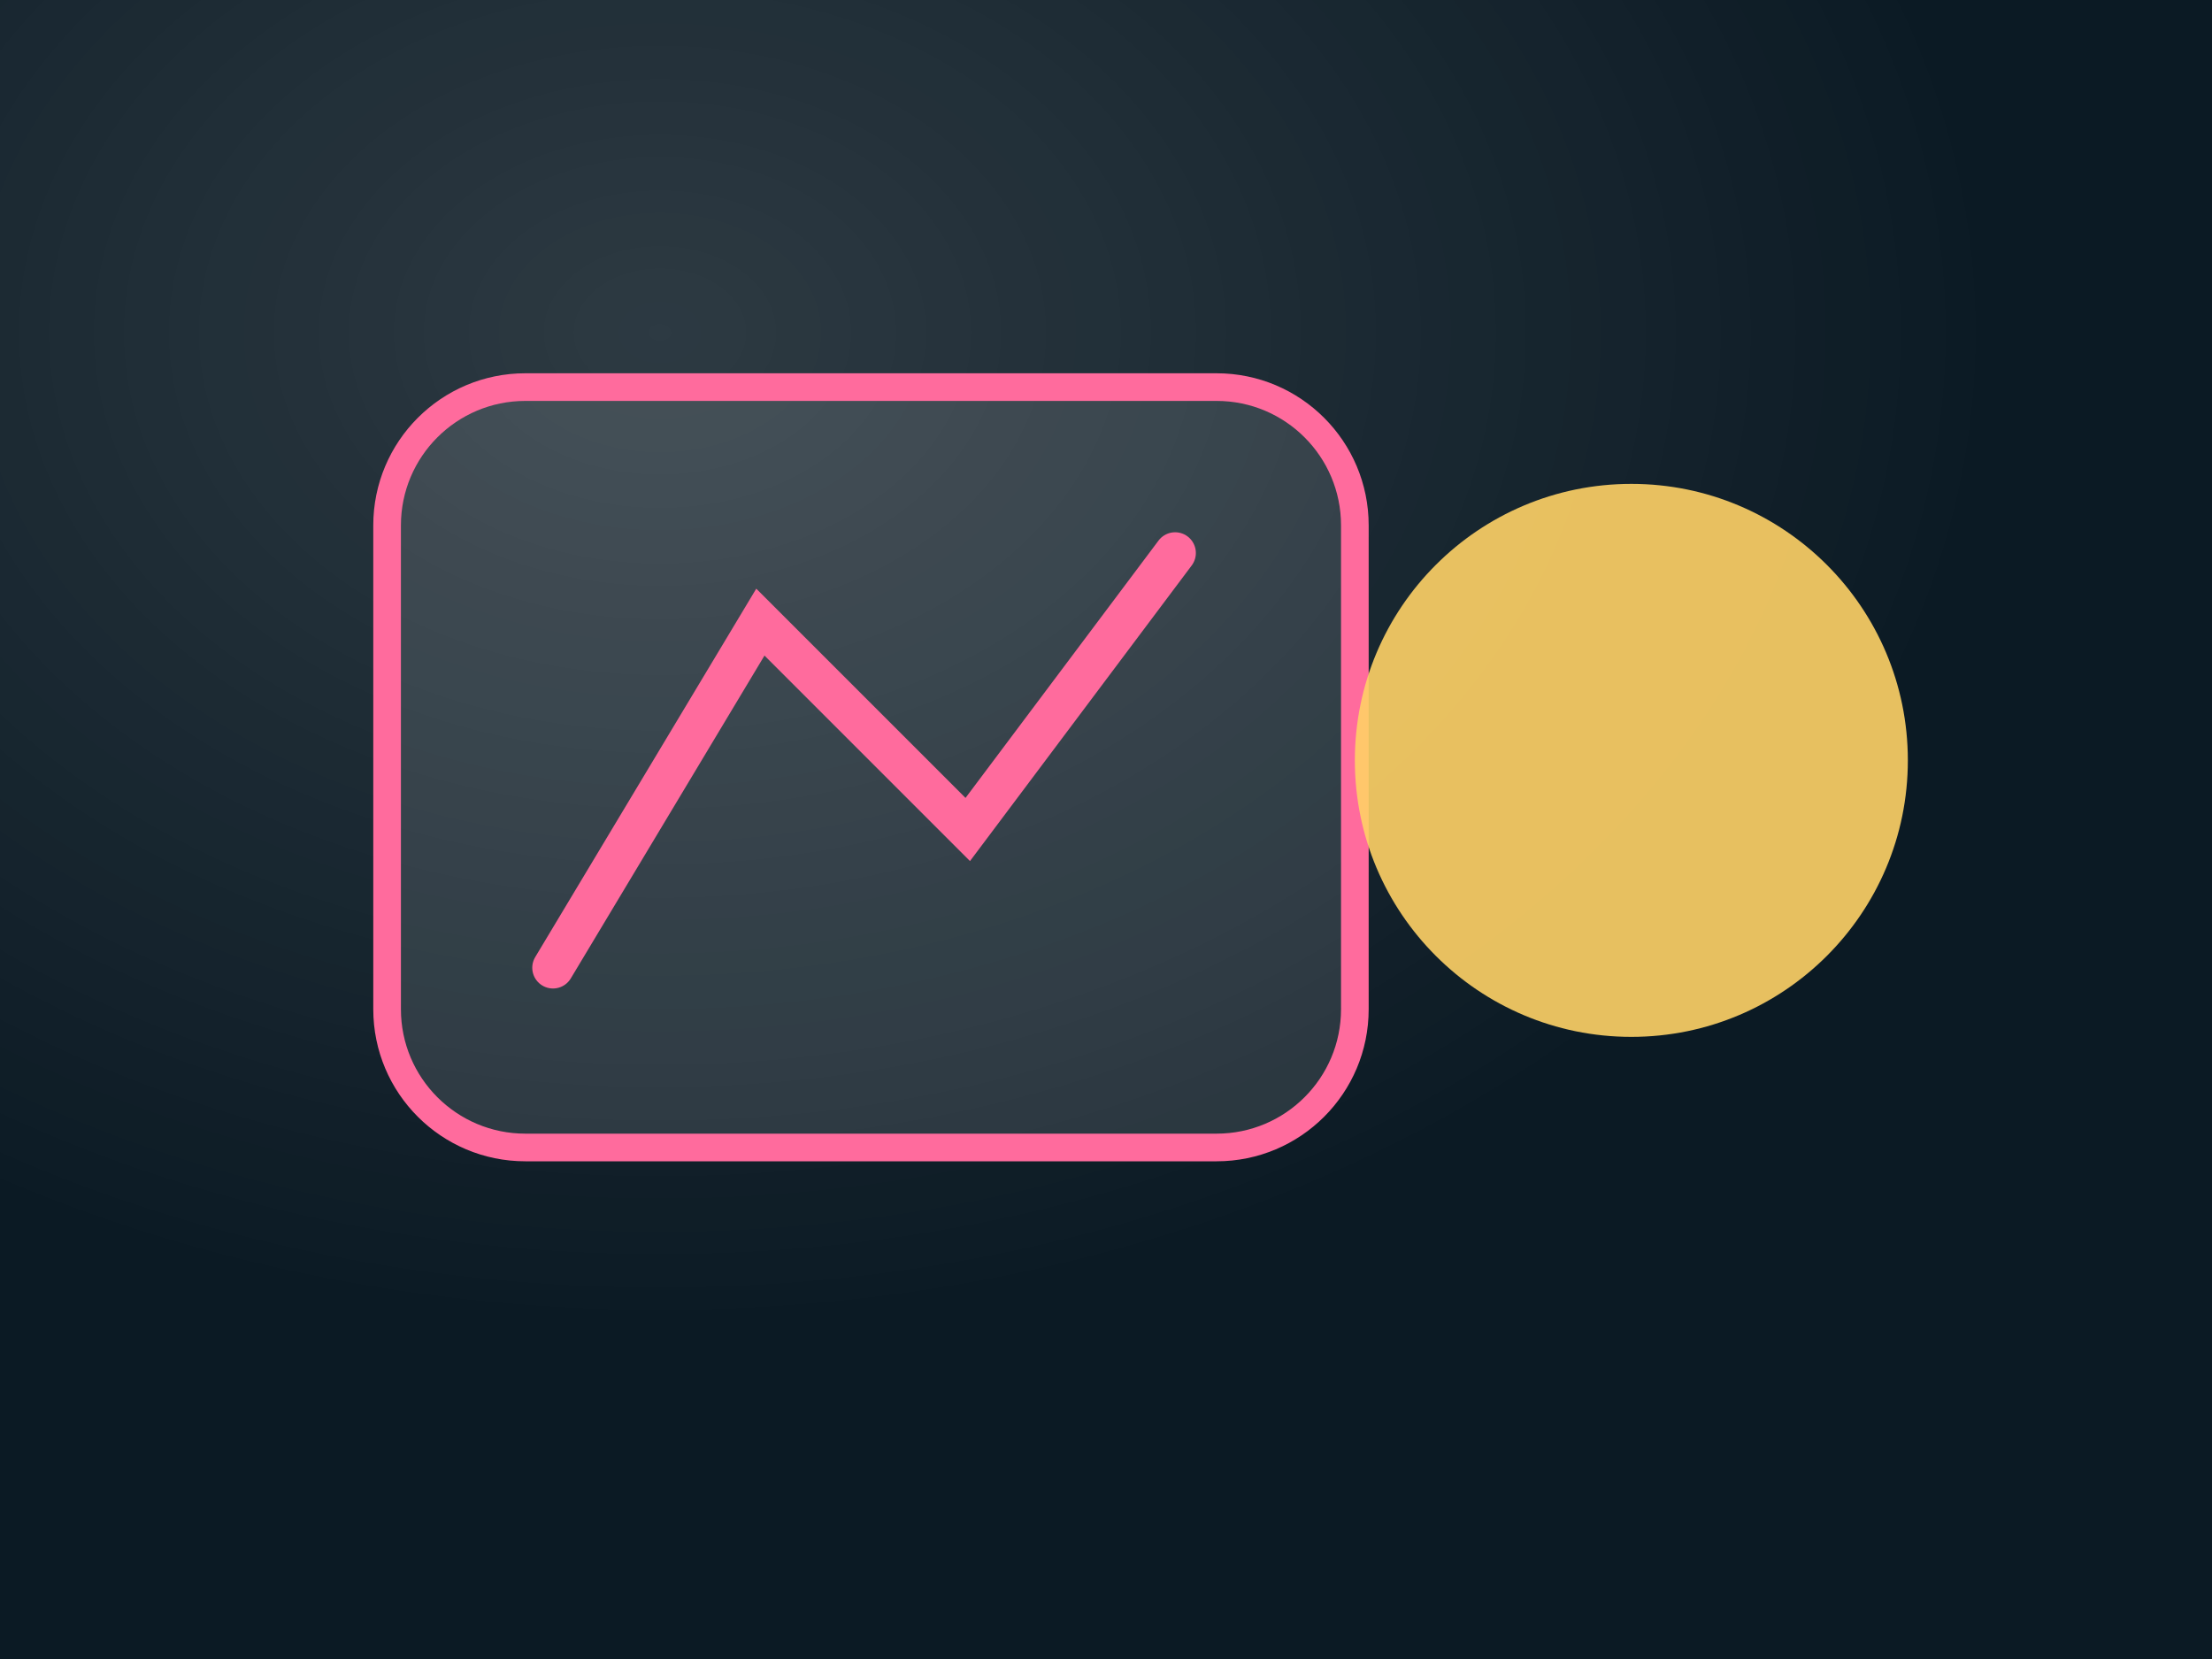
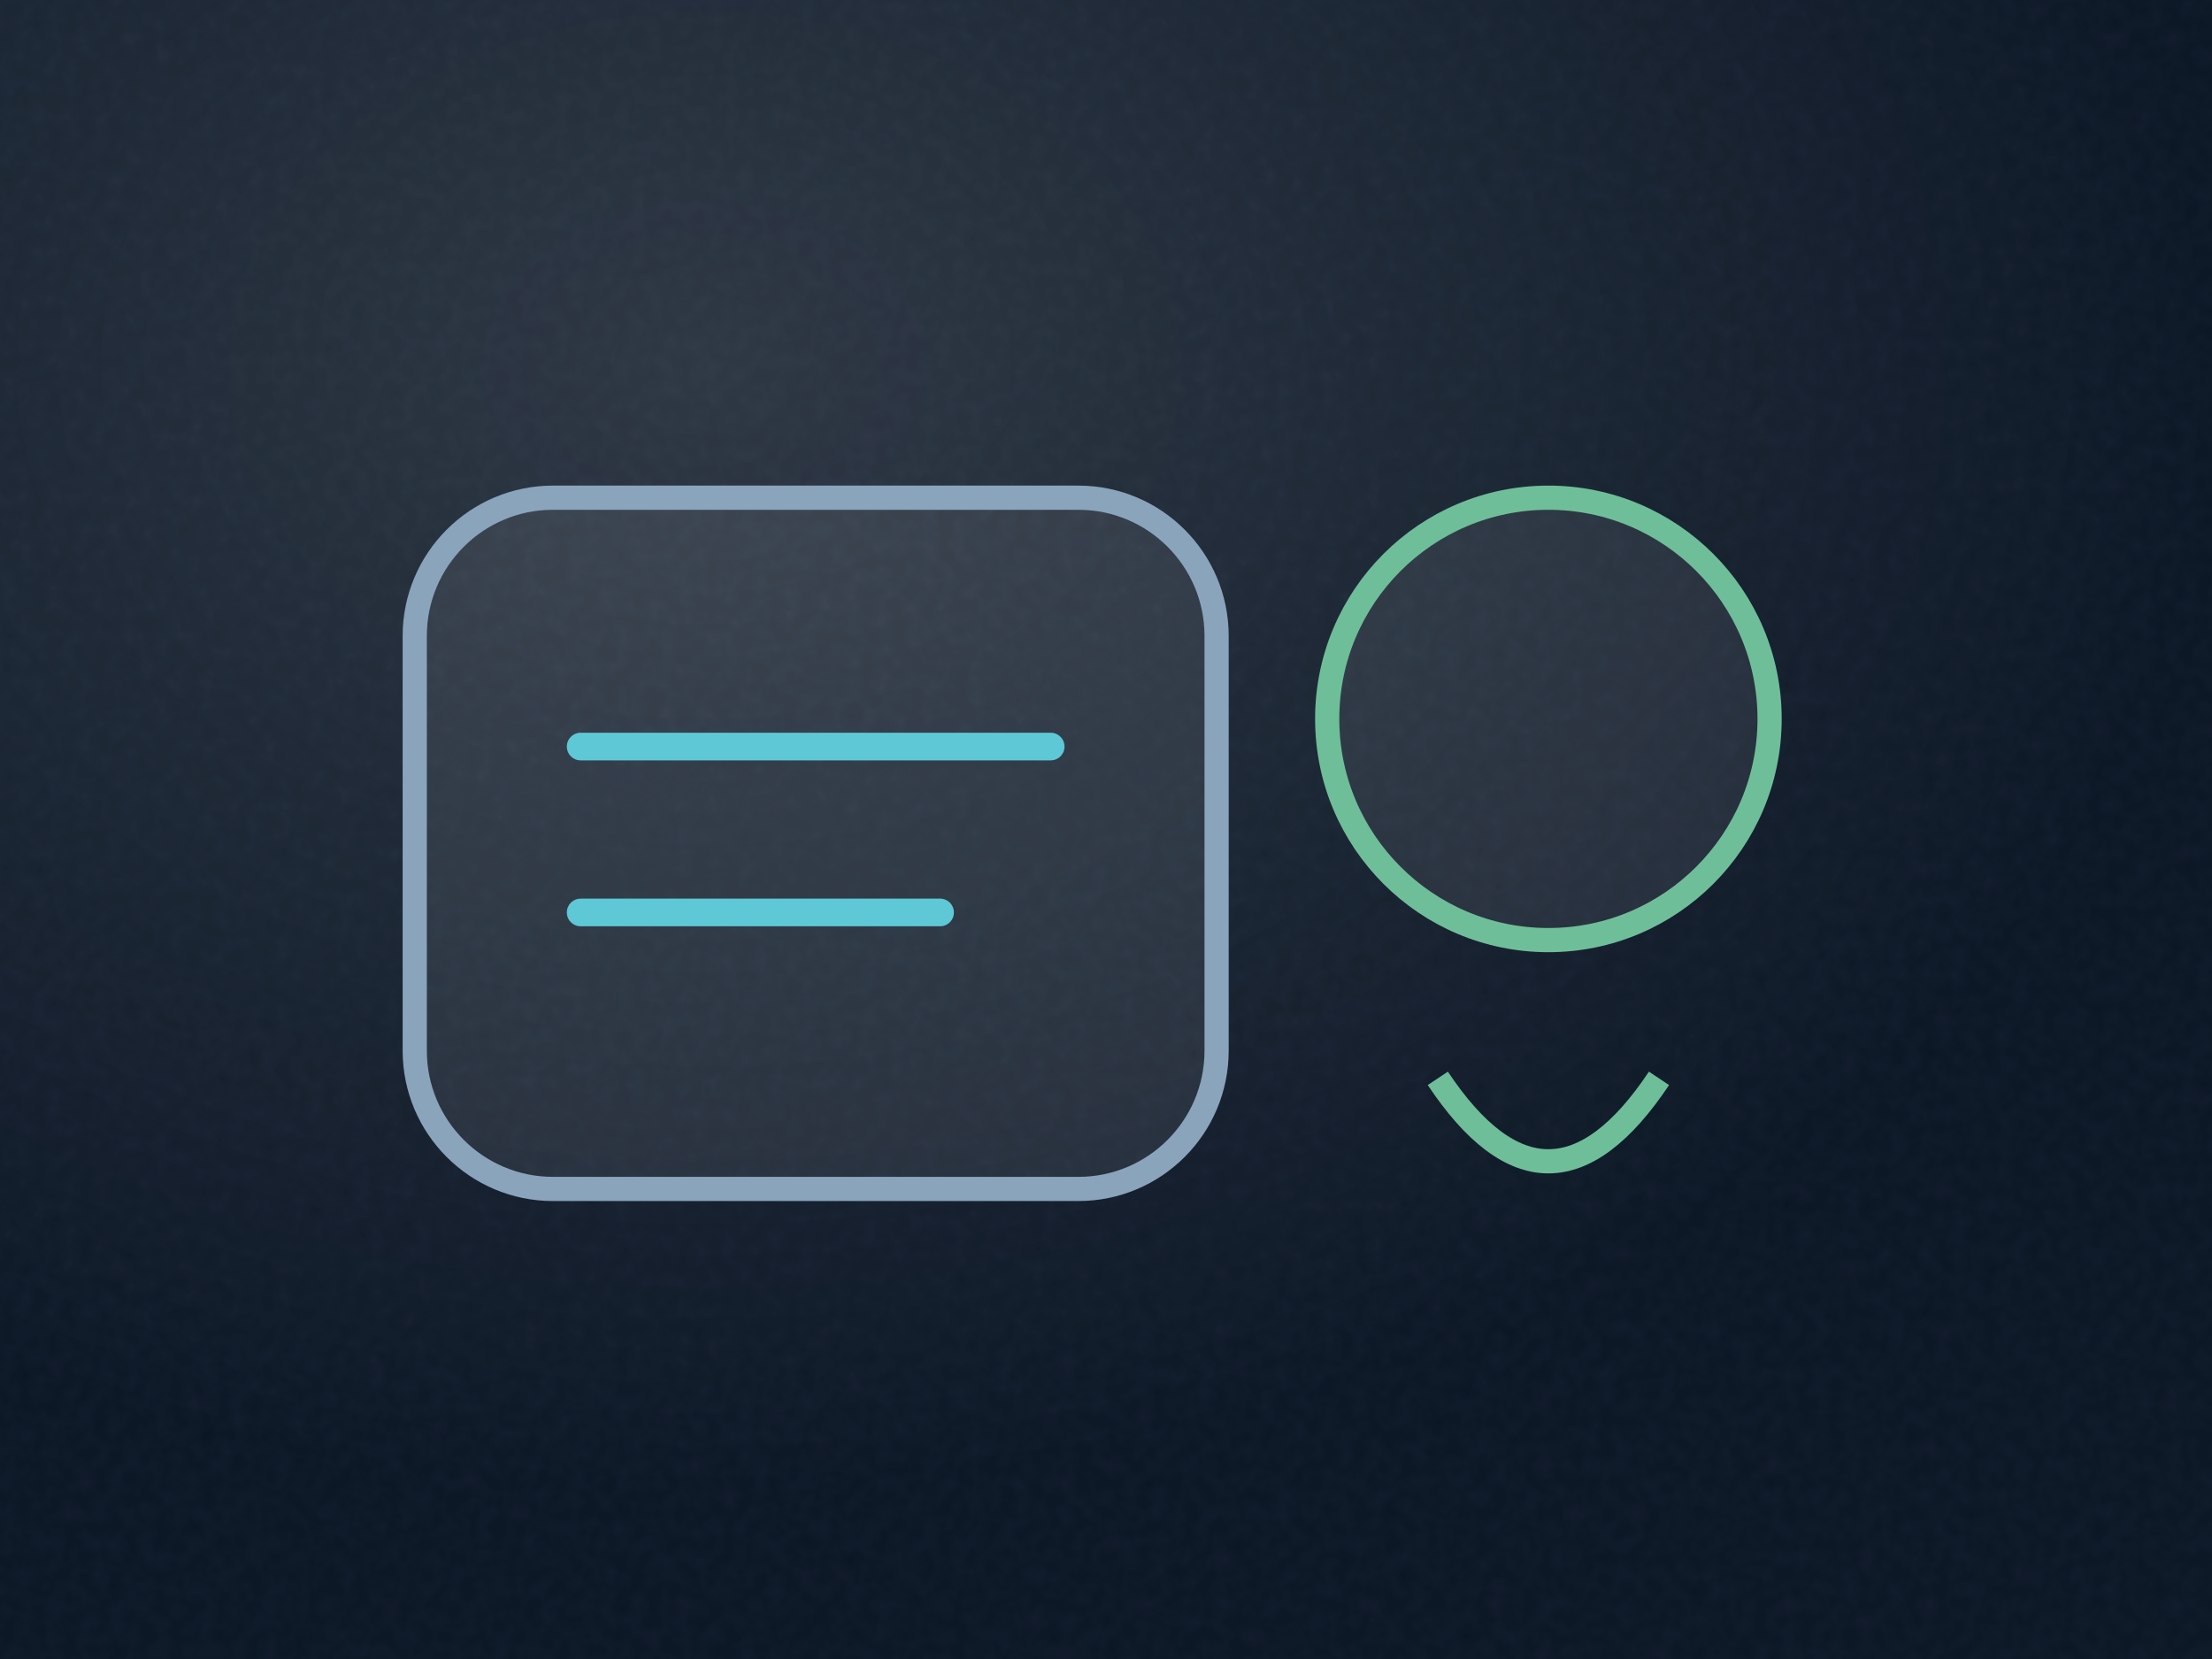
<svg xmlns="http://www.w3.org/2000/svg" viewBox="0 0 160 120" role="img" aria-label="coaching">
-   <rect width="160" height="120" fill="#0b1a24" />
-   <rect width="160" height="120" fill="url(#fade)" opacity="0.4" />
  <defs>
-     <radialGradient id="fade" cx="30%" cy="20%" r="60%">
-       <stop offset="0%" stop-color="#ffffff" stop-opacity="0.35" />
+     <radialGradient id="gcoaching" cx="32%" cy="22%" r="68%">
+       <stop offset="0%" stop-color="#ffffff" stop-opacity="0.14" />
      <stop offset="100%" stop-color="#ffffff" stop-opacity="0" />
    </radialGradient>
+     <filter id="ncoaching" x="-20%" y="-20%" width="140%" height="140%">
+       <feTurbulence type="fractalNoise" baseFrequency="0.9" numOctaves="2" stitchTiles="stitch" result="noise" />
+       <feColorMatrix type="matrix" values="0 0 0 0 0.7  0 0 0 0 0.8  0 0 0 0 0.9  0 0 0 0.045 0" />
+     </filter>
  </defs>
-   <rect x="28" y="28" width="70" height="55" rx="10" fill="rgba(255,255,255,0.12)" stroke="#ff6b9d" stroke-width="2" />
-   <circle cx="118" cy="55" r="20" fill="#ffd166" opacity="0.9" />
-   <path d="M40 70 L55 45 L70 60 L85 40" fill="none" stroke="#ff6b9d" stroke-width="3" stroke-linecap="round" />
+   <rect width="160" height="120" fill="#0a1524" />
+   <rect width="160" height="120" fill="url(#gcoaching)" />
+   <rect width="160" height="120" filter="url(#ncoaching)" opacity="0.85" />
+   <rect x="30" y="36" width="58" height="50" rx="10" fill="rgba(255,255,255,0.08)" stroke="#8aa4bc" stroke-width="1.75" />
+   <circle cx="112" cy="52" r="16" fill="rgba(255,255,255,0.08)" stroke="#6fbe9a" stroke-width="1.75" />
+   <path d="M104 78 Q112 90 120 78" fill="none" stroke="#6fbe9a" stroke-width="1.75" />
+   <path d="M42 54 h34 M42 66 h26" stroke="#5ec8d6" stroke-width="2" stroke-linecap="round" />
</svg>
